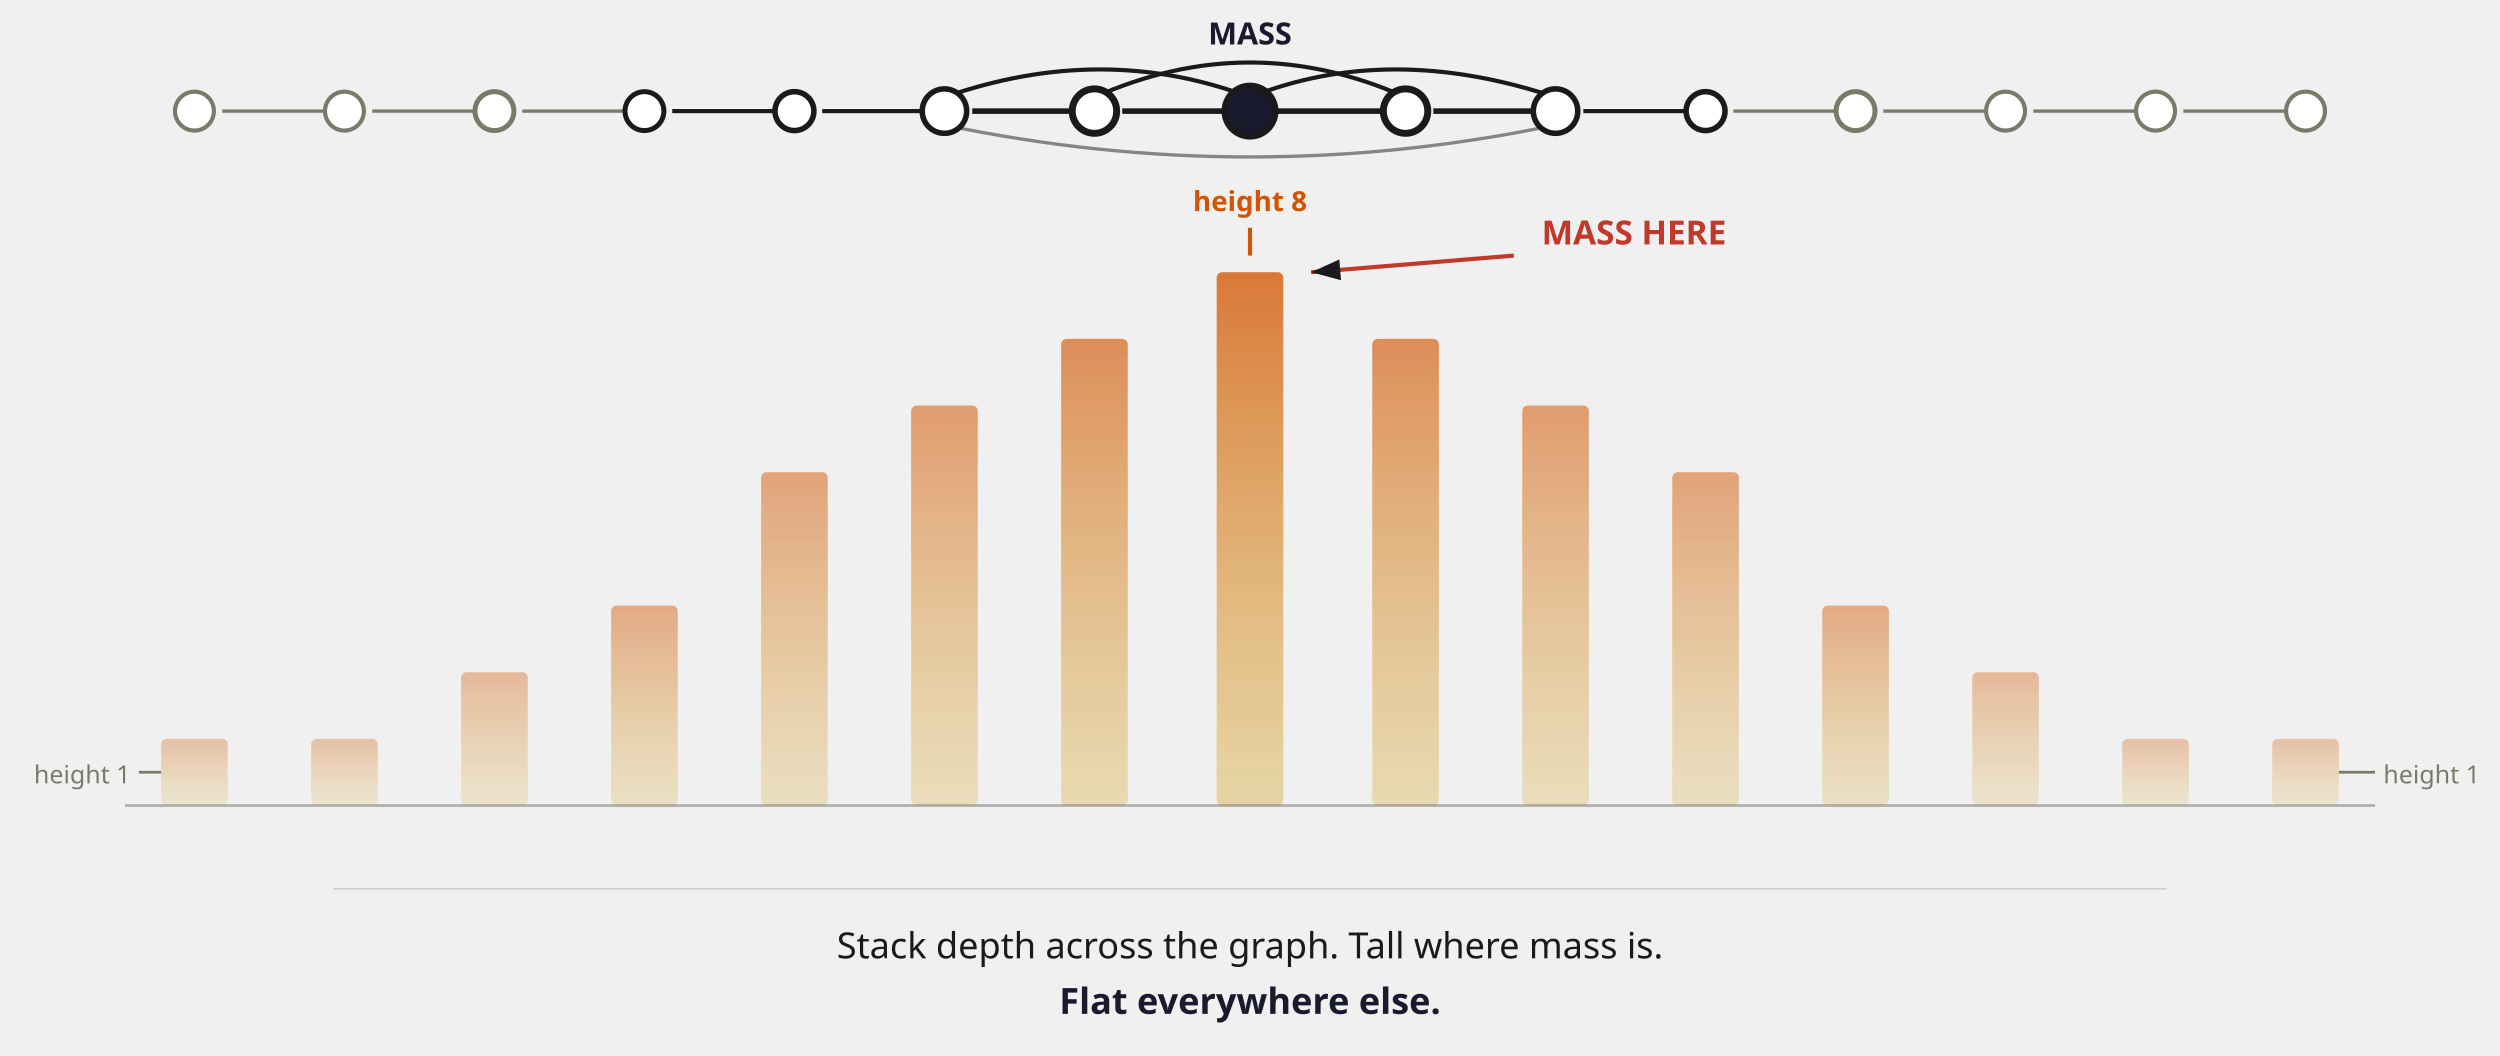
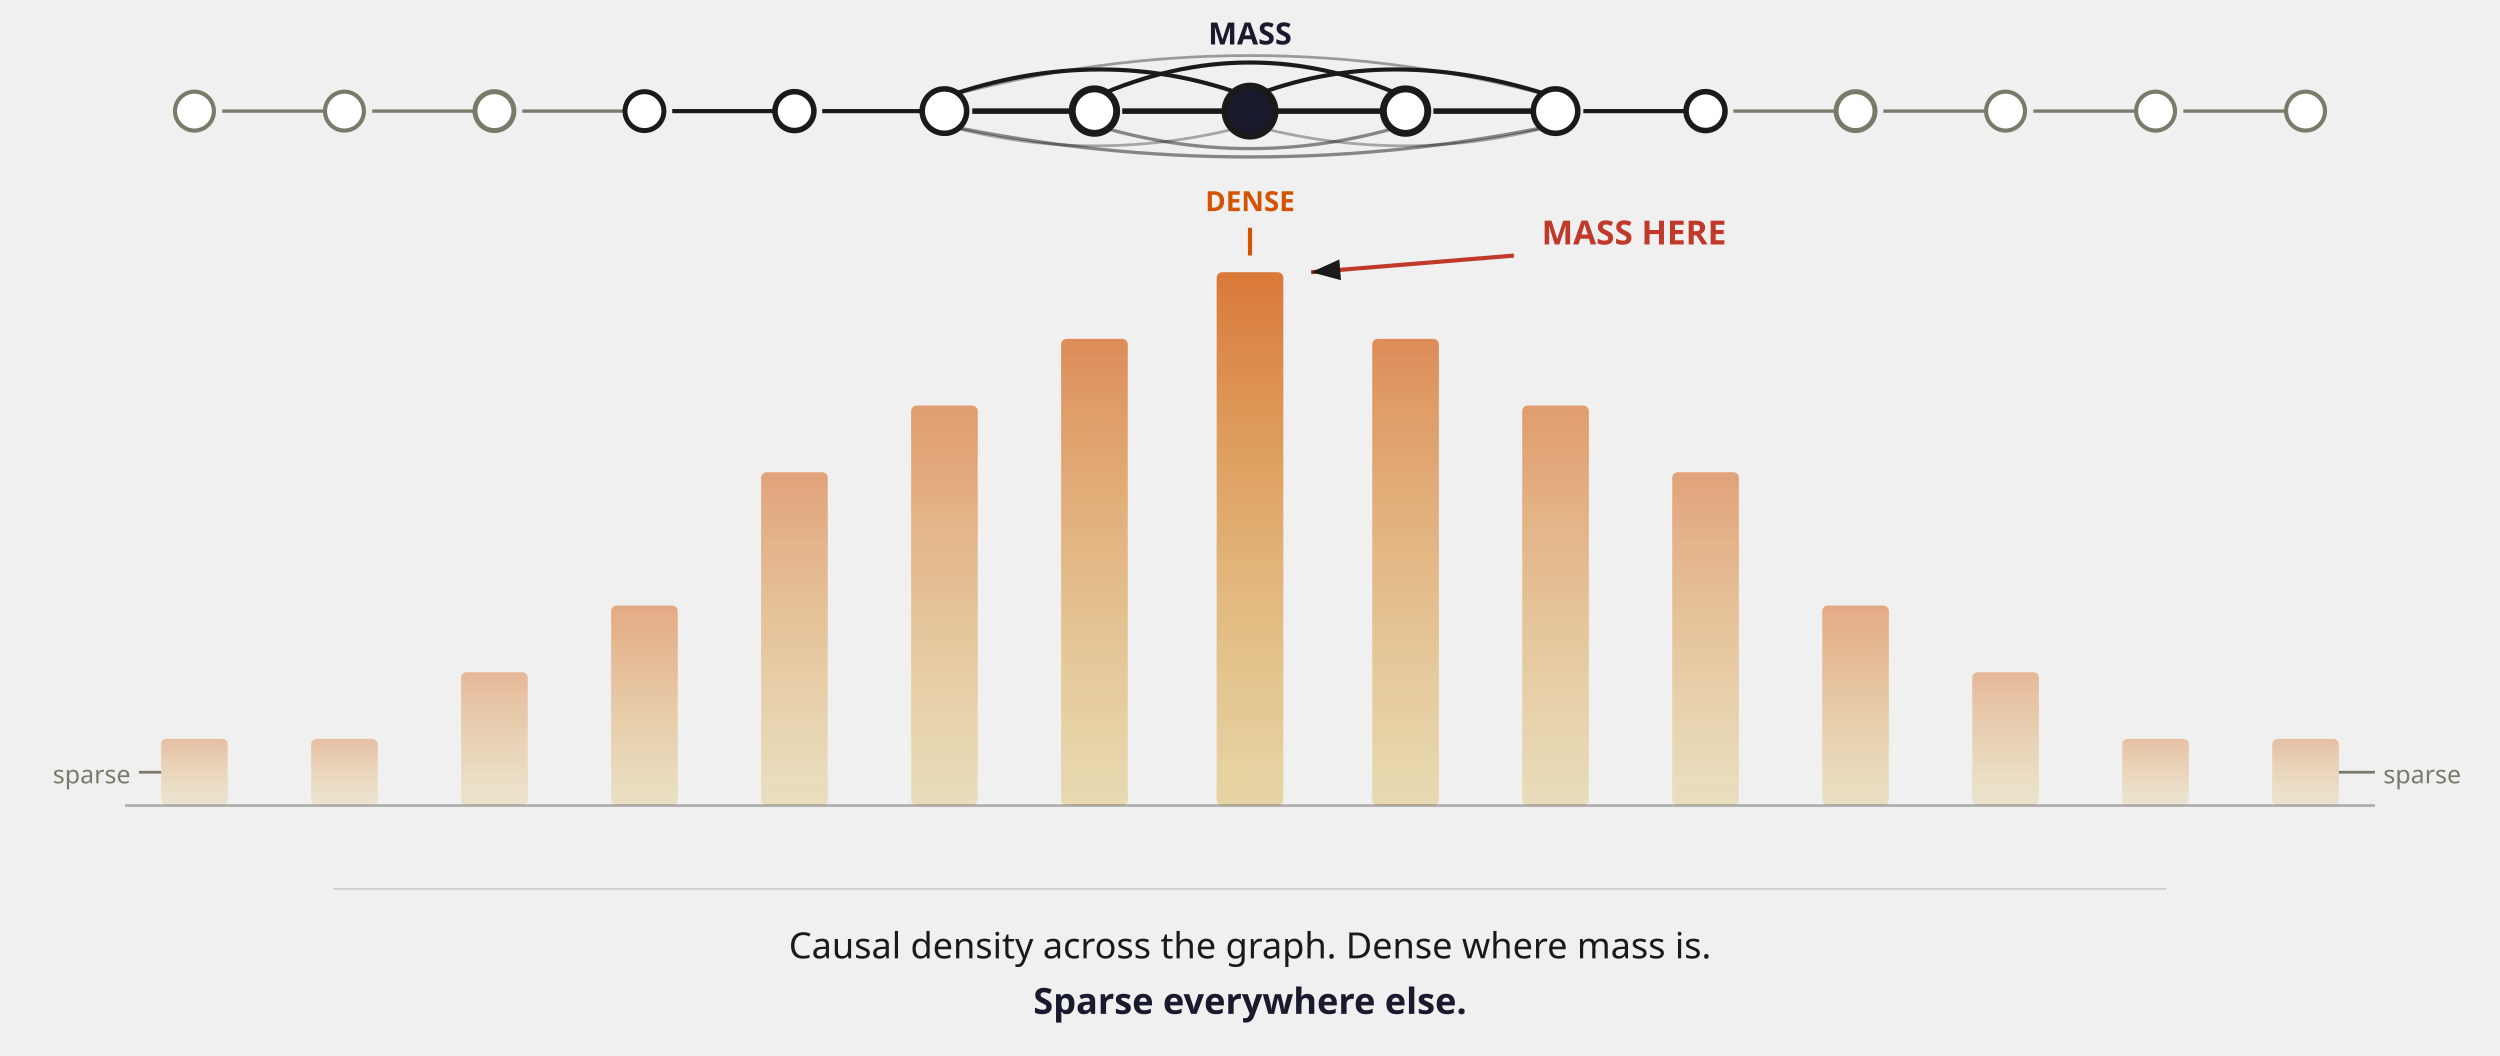
<svg xmlns="http://www.w3.org/2000/svg" viewBox="0 0 900 380" font-family="DM Sans, sans-serif">
  <rect width="900" height="380" fill="white" fill-opacity="0" />
  <defs>
    <marker id="cp-arr" markerWidth="7" markerHeight="5" refX="7" refY="2.5" orient="auto">
      <path d="M0,0 L7,2.5 L0,5" fill="#1a1a1a" stroke="none" />
    </marker>
    <linearGradient id="bar-grad" x1="0" y1="0" x2="0" y2="1">
      <stop offset="0%" stop-color="#d35400" stop-opacity="0.9" />
      <stop offset="100%" stop-color="#d4a017" stop-opacity="0.4" />
    </linearGradient>
  </defs>
  <line x1="80" y1="40" x2="124" y2="40" stroke="#7a7a6a" stroke-width="1.2" />
  <line x1="134" y1="40" x2="178" y2="40" stroke="#7a7a6a" stroke-width="1.2" />
  <line x1="188" y1="40" x2="232" y2="40" stroke="#7a7a6a" stroke-width="1.2" />
  <line x1="242" y1="40" x2="286" y2="40" stroke="#1a1a1a" stroke-width="1.5" />
  <line x1="296" y1="40" x2="340" y2="40" stroke="#1a1a1a" stroke-width="1.5" />
  <line x1="350" y1="40" x2="394" y2="40" stroke="#1a1a1a" stroke-width="2" />
  <line x1="404" y1="40" x2="450" y2="40" stroke="#1a1a1a" stroke-width="2" />
  <line x1="460" y1="40" x2="506" y2="40" stroke="#1a1a1a" stroke-width="2" />
  <line x1="516" y1="40" x2="560" y2="40" stroke="#1a1a1a" stroke-width="2" />
  <path d="M340,35 Q397,15 450,35" fill="none" stroke="#1a1a1a" stroke-width="1.5" />
  <path d="M394,35 Q450,10 506,35" fill="none" stroke="#1a1a1a" stroke-width="1.5" />
  <path d="M450,35 Q500,15 560,35" fill="none" stroke="#1a1a1a" stroke-width="1.5" />
  <path d="M340,45 Q450,68 560,45" fill="none" stroke="#1a1a1a" stroke-width="1.2" opacity="0.5" />
+   <path d="M340,35 Q450,5 560,35" fill="none" stroke="#1a1a1a" stroke-width="1" opacity="0.4" />
+   <path d="M394,45 Q450,62 506,45" fill="none" stroke="#1a1a1a" stroke-width="1.2" opacity="0.5" />
+   <path d="M340,45 Q394,60 450,45" fill="none" stroke="#1a1a1a" stroke-width="1" opacity="0.35" />
+   <path d="M450,45 Q506,60 560,45" fill="none" stroke="#1a1a1a" stroke-width="1" opacity="0.35" />
  <line x1="570" y1="40" x2="614" y2="40" stroke="#1a1a1a" stroke-width="1.5" />
  <line x1="624" y1="40" x2="668" y2="40" stroke="#7a7a6a" stroke-width="1.2" />
  <line x1="678" y1="40" x2="722" y2="40" stroke="#7a7a6a" stroke-width="1.2" />
  <line x1="732" y1="40" x2="776" y2="40" stroke="#7a7a6a" stroke-width="1.2" />
  <line x1="786" y1="40" x2="830" y2="40" stroke="#7a7a6a" stroke-width="1.2" />
  <circle cx="70" cy="40" r="7" fill="white" stroke="#7a7a6a" stroke-width="1.5" />
  <circle cx="124" cy="40" r="7" fill="white" stroke="#7a7a6a" stroke-width="1.5" />
  <circle cx="178" cy="40" r="7" fill="white" stroke="#7a7a6a" stroke-width="1.8" />
  <circle cx="232" cy="40" r="7" fill="white" stroke="#1a1a1a" stroke-width="1.8" />
  <circle cx="286" cy="40" r="7" fill="white" stroke="#1a1a1a" stroke-width="2" />
  <circle cx="340" cy="40" r="8" fill="white" stroke="#1a1a1a" stroke-width="2" />
  <circle cx="394" cy="40" r="8" fill="white" stroke="#1a1a1a" stroke-width="2.5" />
  <circle cx="450" cy="40" r="9" fill="#1a1a2e" stroke="#1a1a1a" stroke-width="2.5" />
  <circle cx="506" cy="40" r="8" fill="white" stroke="#1a1a1a" stroke-width="2.5" />
  <circle cx="560" cy="40" r="8" fill="white" stroke="#1a1a1a" stroke-width="2" />
  <circle cx="614" cy="40" r="7" fill="white" stroke="#1a1a1a" stroke-width="2" />
  <circle cx="668" cy="40" r="7" fill="white" stroke="#7a7a6a" stroke-width="1.8" />
  <circle cx="722" cy="40" r="7" fill="white" stroke="#7a7a6a" stroke-width="1.5" />
  <circle cx="776" cy="40" r="7" fill="white" stroke="#7a7a6a" stroke-width="1.5" />
  <circle cx="830" cy="40" r="7" fill="white" stroke="#7a7a6a" stroke-width="1.5" />
  <text x="450" y="16" text-anchor="middle" font-size="11" font-weight="bold" fill="#1a1a2e">MASS</text>
  <rect x="58" y="266" width="24" height="24" rx="2" fill="url(#bar-grad)" opacity="0.35" />
  <rect x="112" y="266" width="24" height="24" rx="2" fill="url(#bar-grad)" opacity="0.35" />
  <rect x="166" y="242" width="24" height="48" rx="2" fill="url(#bar-grad)" opacity="0.4" />
  <rect x="220" y="218" width="24" height="72" rx="2" fill="url(#bar-grad)" opacity="0.5" />
  <rect x="274" y="170" width="24" height="120" rx="2" fill="url(#bar-grad)" opacity="0.55" />
  <rect x="328" y="146" width="24" height="144" rx="2" fill="url(#bar-grad)" opacity="0.6" />
  <rect x="382" y="122" width="24" height="168" rx="2" fill="url(#bar-grad)" opacity="0.7" />
  <rect x="438" y="98" width="24" height="192" rx="2" fill="url(#bar-grad)" opacity="0.85" />
  <rect x="494" y="122" width="24" height="168" rx="2" fill="url(#bar-grad)" opacity="0.7" />
  <rect x="548" y="146" width="24" height="144" rx="2" fill="url(#bar-grad)" opacity="0.6" />
  <rect x="602" y="170" width="24" height="120" rx="2" fill="url(#bar-grad)" opacity="0.55" />
  <rect x="656" y="218" width="24" height="72" rx="2" fill="url(#bar-grad)" opacity="0.5" />
  <rect x="710" y="242" width="24" height="48" rx="2" fill="url(#bar-grad)" opacity="0.4" />
  <rect x="764" y="266" width="24" height="24" rx="2" fill="url(#bar-grad)" opacity="0.35" />
  <rect x="818" y="266" width="24" height="24" rx="2" fill="url(#bar-grad)" opacity="0.35" />
  <line x1="45" y1="290" x2="855" y2="290" stroke="#1a1a1a" stroke-width="1" opacity="0.3" />
  <line x1="50" y1="278" x2="58" y2="278" stroke="#7a7a6a" stroke-width="1" />
-   <text x="47" y="282" text-anchor="end" font-size="9" fill="#7a7a6a">height 1</text>
+   <text x="47" y="282" text-anchor="end" font-size="9" fill="#7a7a6a">sparse</text>
  <line x1="842" y1="278" x2="855" y2="278" stroke="#7a7a6a" stroke-width="1" />
-   <text x="858" y="282" font-size="9" fill="#7a7a6a">height 1</text>
+   <text x="858" y="282" font-size="9" fill="#7a7a6a">sparse</text>
  <line x1="450" y1="92" x2="450" y2="82" stroke="#d35400" stroke-width="1.5" />
-   <text x="450" y="76" text-anchor="middle" font-size="10" font-weight="bold" fill="#d35400">height 8</text>
+   <text x="450" y="76" text-anchor="middle" font-size="10" font-weight="bold" fill="#d35400">DENSE</text>
  <text x="555" y="88" font-size="12" font-weight="bold" fill="#c0392b">MASS HERE</text>
  <line x1="545" y1="92" x2="472" y2="98" stroke="#c0392b" stroke-width="1.5" marker-end="url(#cp-arr)" />
  <line x1="120" y1="320" x2="780" y2="320" stroke="#1a1a1a" stroke-width="0.5" opacity="0.2" />
-   <text x="450" y="345" text-anchor="middle" font-size="13" fill="#1a1a1a">Stack depth across the graph. Tall where mass is.</text>
-   <text x="450" y="365" text-anchor="middle" font-size="13" font-weight="bold" fill="#1a1a2e">Flat everywhere else.</text>
+   <text x="450" y="345" text-anchor="middle" font-size="13" fill="#1a1a1a">Causal density across the graph. Dense where mass is.</text>
+   <text x="450" y="365" text-anchor="middle" font-size="13" font-weight="bold" fill="#1a1a2e">Sparse everywhere else.</text>
</svg>
